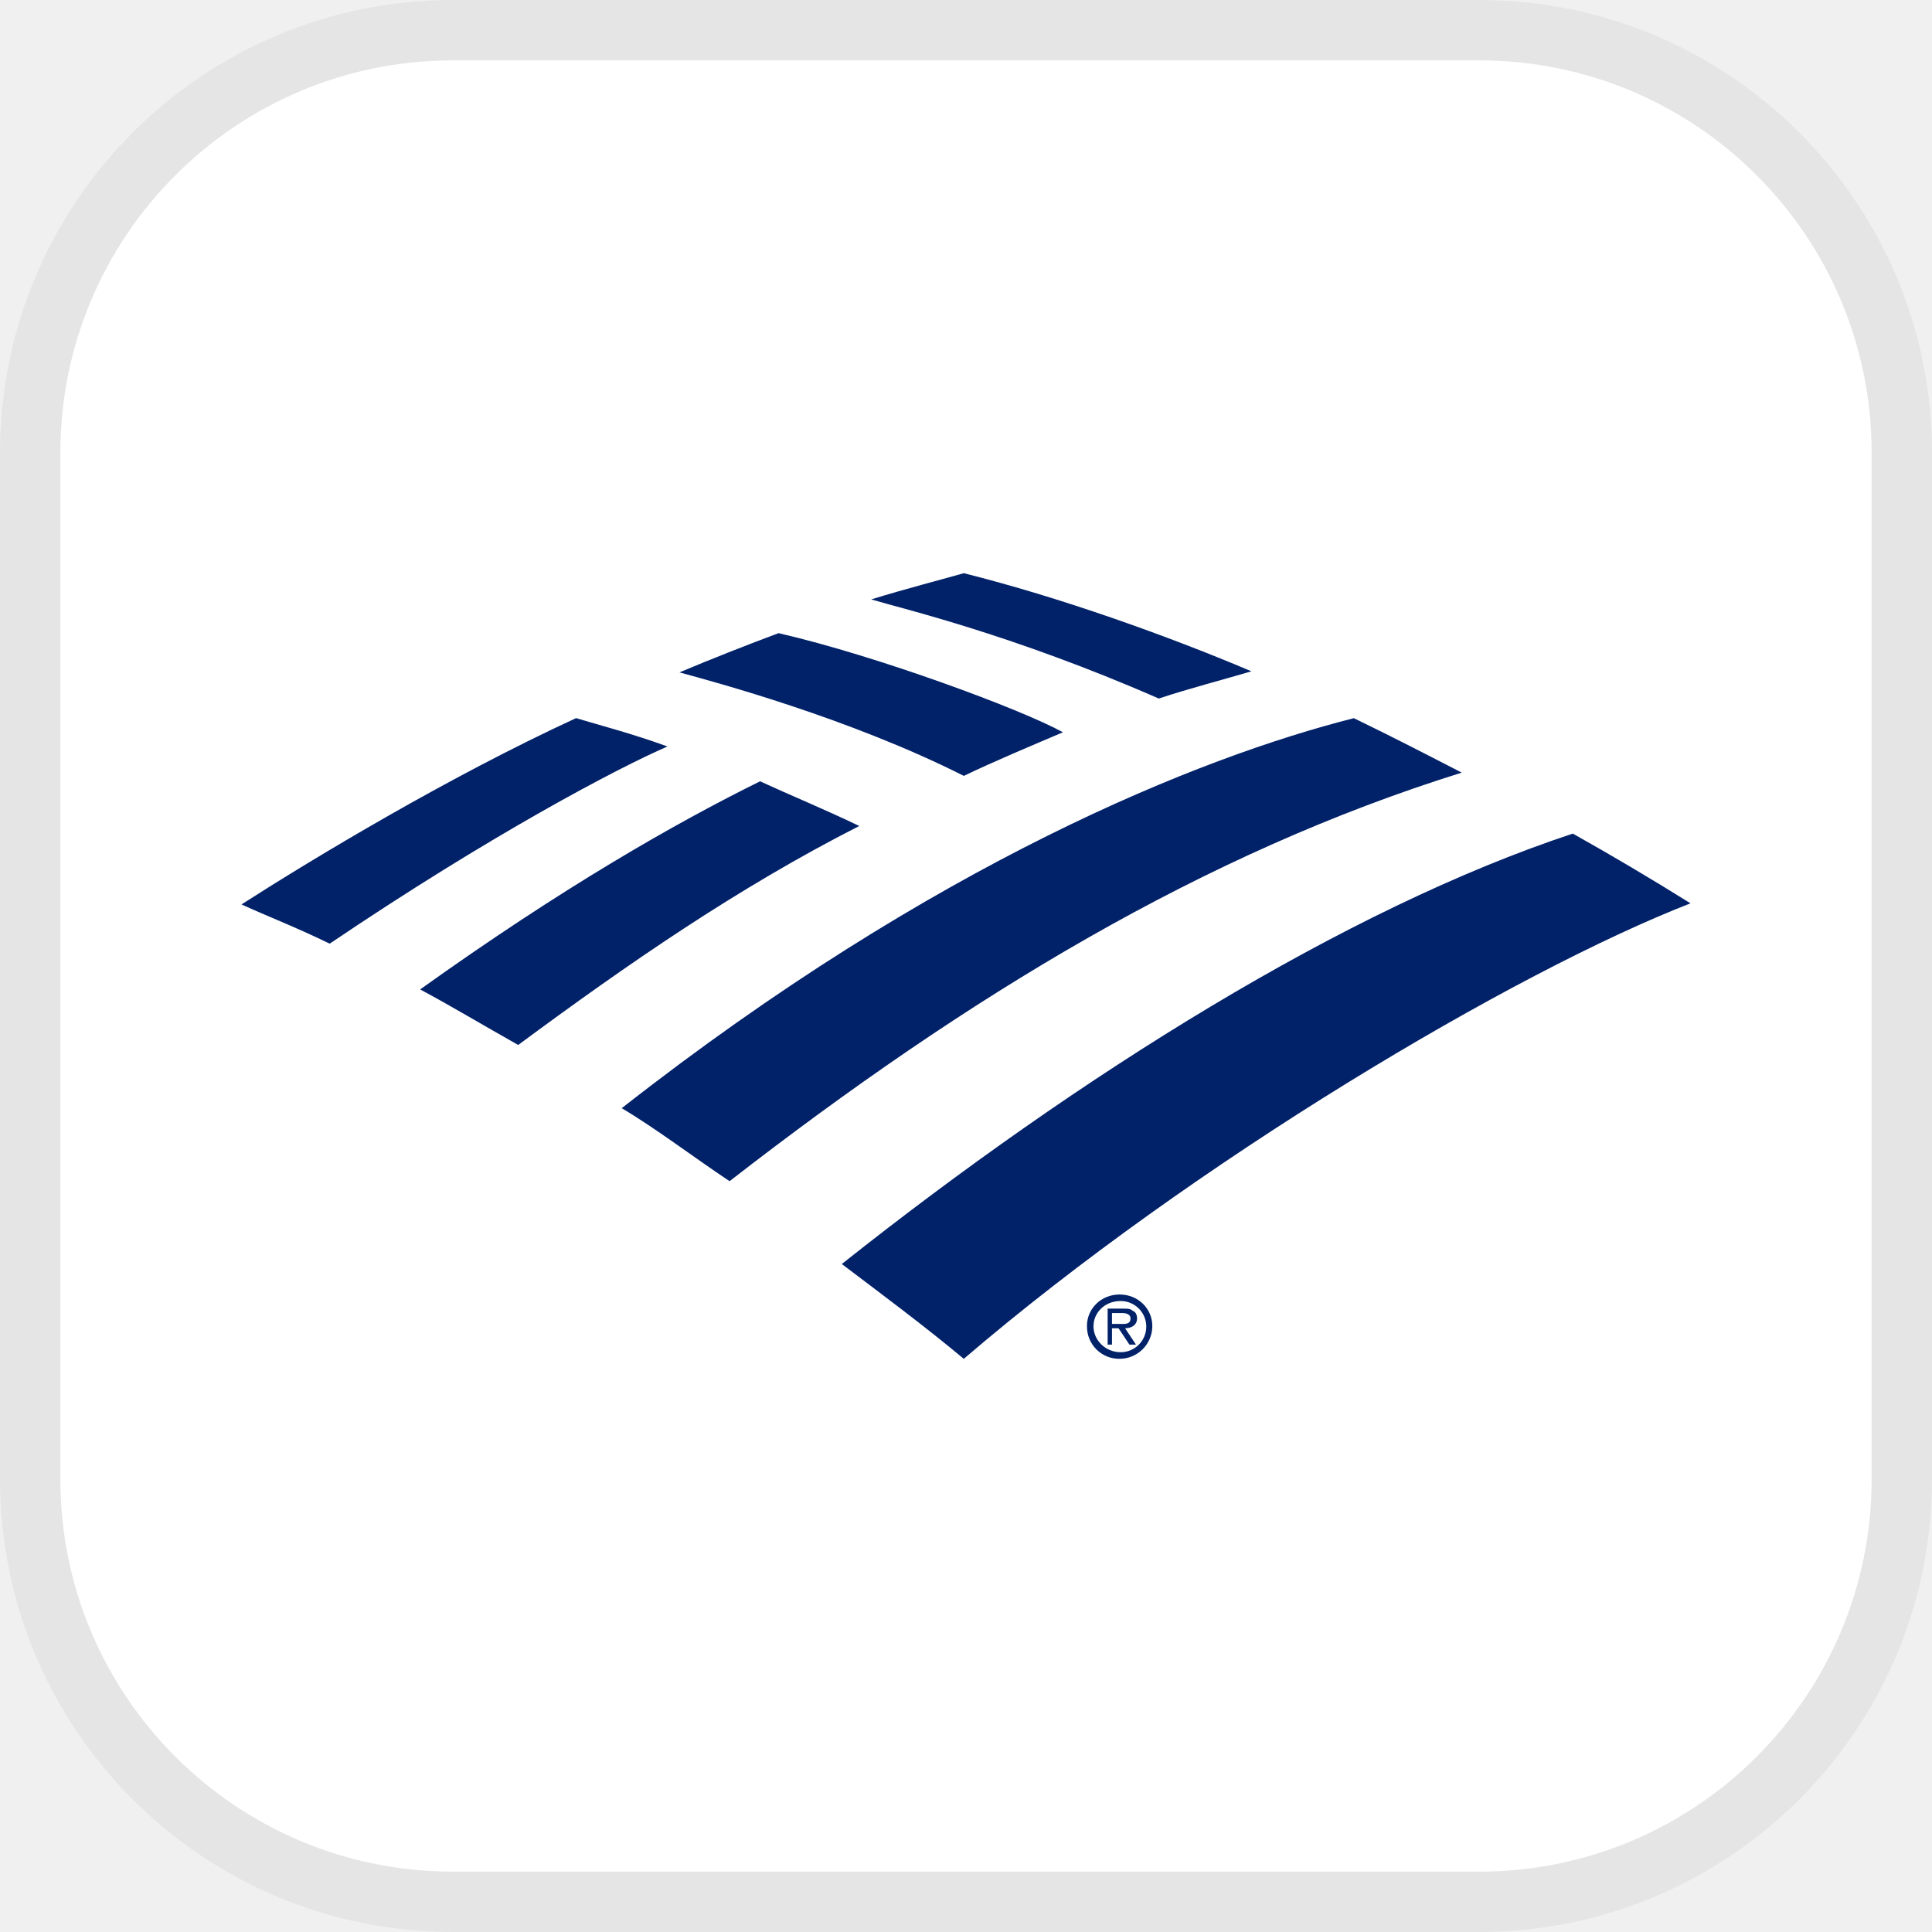
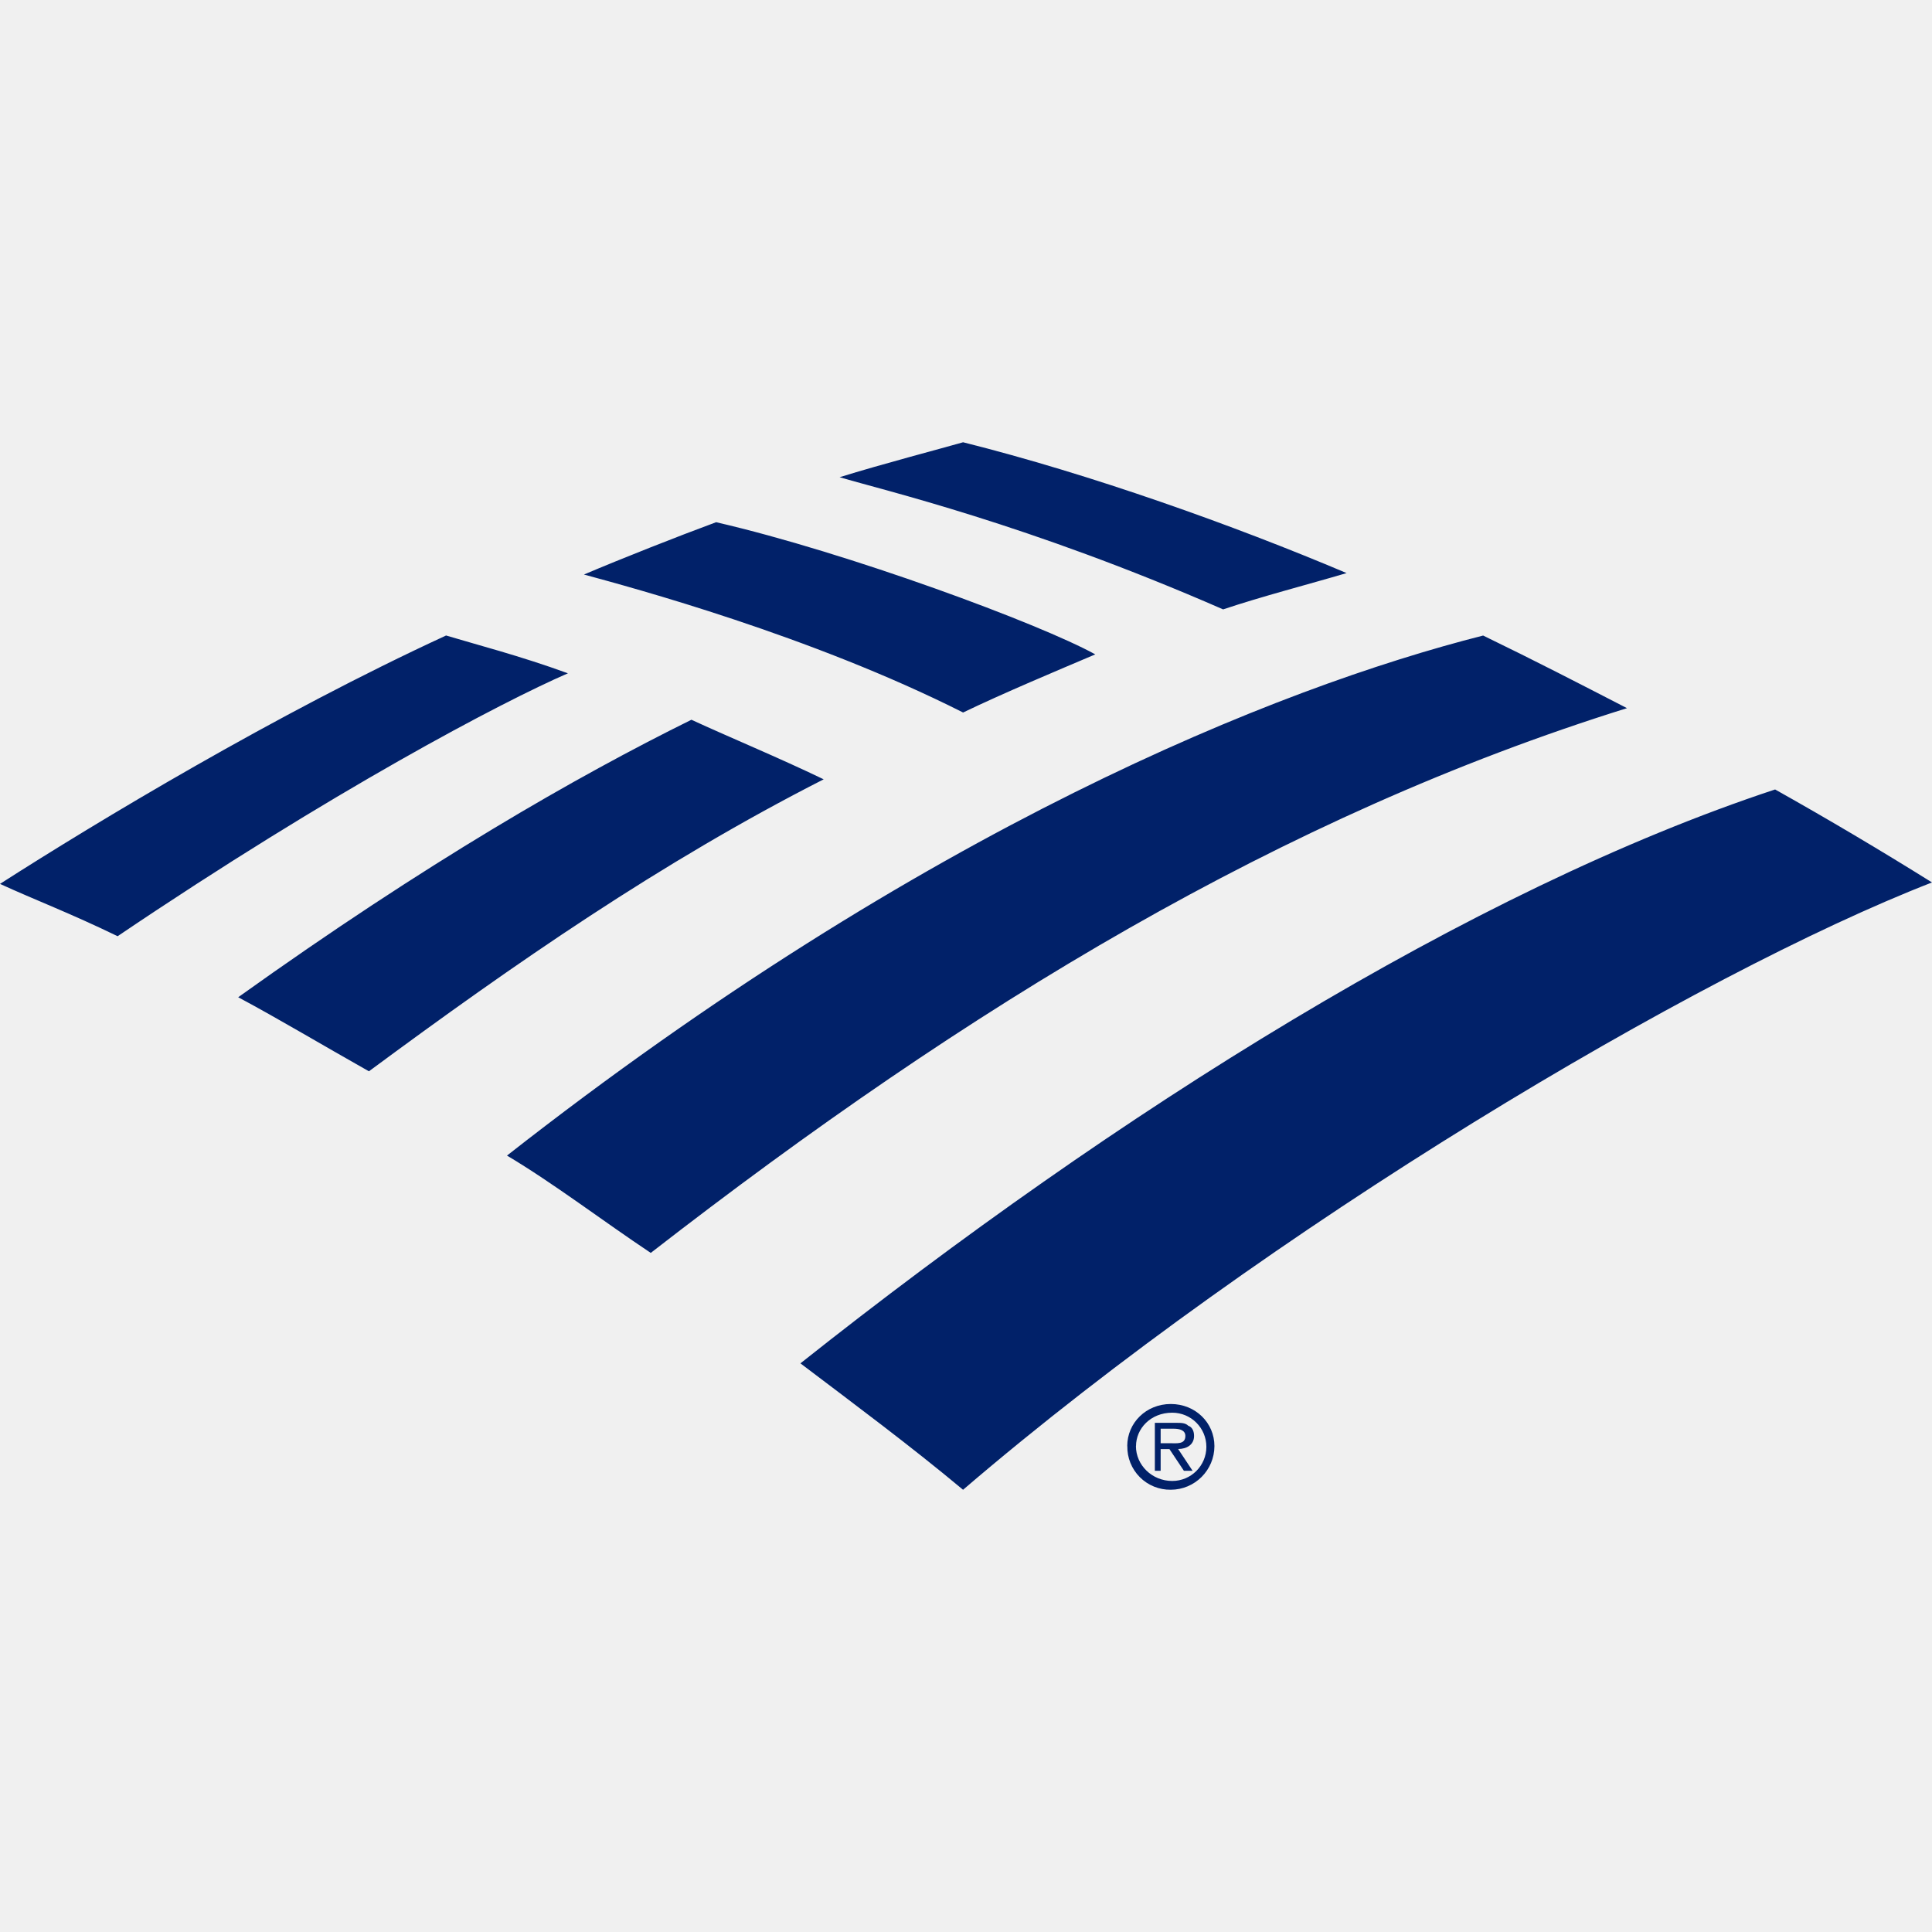
- <svg xmlns="http://www.w3.org/2000/svg" viewBox="0 0 32 32">
-   <rect x=".5" y=".5" width="31" height="31" rx="7" fill="#fff" stroke="#e5e5e5" />
-   <path transform="translate(4 4)" fill="#012169" d="M15.194 7.57c.487-.163 1.047-.307 1.534-.451-1.408-.596-3.176-1.227-4.764-1.625-.253.073-1.01.271-1.534.434.541.162 2.328.577 4.764 1.642zm-8.896 6.785c.577.343 1.19.812 1.786 1.209 3.952-3.068 7.85-5.432 12.127-6.767-.596-.307-1.119-.578-1.787-.902-2.562.65-6.947 2.4-12.126 6.46zm-.758-6.46c-2.112.974-4.331 2.31-5.54 3.085.433.199.866.361 1.461.65 2.671-1.805 4.764-2.905 5.594-3.266-.595-.217-1.154-.361-1.515-.47zm8.066.234c-.686-.379-3.068-1.263-4.71-1.642-.487.18-1.173.451-1.642.65.595.162 2.815.758 4.71 1.714.487-.235 1.173-.523 1.642-.722zm-3.374 1.552c-.56-.27-1.173-.523-1.643-.74-1.425.704-3.284 1.769-5.63 3.447.505.27 1.047.595 1.624.92 1.805-1.335 3.627-2.598 5.649-3.627zm1.732 8.825c3.79-3.249 9.113-6.407 12.036-7.544a48.018 48.018 0 00-1.949-1.155c-3.771 1.246-8.174 4.007-12.108 7.129.667.505 1.371 1.028 2.02 1.57zm2.851-.235h-.108l-.18-.27h-.109v.27h-.072v-.596h.27c.055 0 .109 0 .145.036.054.019.072.073.072.127 0 .108-.09.162-.198.162zm-.289-.343c.09 0 .199.018.199-.09 0-.072-.072-.09-.144-.09h-.163v.18zm-.523.036c0-.289.235-.523.541-.523.307 0 .542.234.542.523a.543.543 0 01-.542.542.532.532 0 01-.54-.542m.107 0c0 .235.199.433.451.433a.424.424 0 100-.848c-.27 0-.45.199-.45.415" />
+ <svg xmlns="http://www.w3.org/2000/svg" viewBox="0 0 24 24" width="48" height="48">
+   <path fill="#012169" d="M15.194 7.57c.487-.163 1.047-.307 1.534-.451-1.408-.596-3.176-1.227-4.764-1.625-.253.073-1.01.271-1.534.434.541.162 2.328.577 4.764 1.642zm-8.896 6.785c.577.343 1.19.812 1.786 1.209 3.952-3.068 7.85-5.432 12.127-6.767-.596-.307-1.119-.578-1.787-.902-2.562.65-6.947 2.4-12.126 6.46zm-.758-6.46c-2.112.974-4.331 2.31-5.54 3.085.433.199.866.361 1.461.65 2.671-1.805 4.764-2.905 5.594-3.266-.595-.217-1.154-.361-1.515-.47zm8.066.234c-.686-.379-3.068-1.263-4.71-1.642-.487.18-1.173.451-1.642.65.595.162 2.815.758 4.71 1.714.487-.235 1.173-.523 1.642-.722zm-3.374 1.552c-.56-.27-1.173-.523-1.643-.74-1.425.704-3.284 1.769-5.63 3.447.505.27 1.047.595 1.624.92 1.805-1.335 3.627-2.598 5.649-3.627zm1.732 8.825c3.79-3.249 9.113-6.407 12.036-7.544a48.018 48.018 0 00-1.949-1.155c-3.771 1.246-8.174 4.007-12.108 7.129.667.505 1.371 1.028 2.02 1.57zm2.851-.235h-.108l-.18-.27h-.109v.27h-.072v-.596h.27c.055 0 .109 0 .145.036.054.019.072.073.072.127 0 .108-.09.162-.198.162zm-.289-.343c.09 0 .199.018.199-.09 0-.072-.072-.09-.144-.09h-.163v.18zm-.523.036c0-.289.235-.523.541-.523.307 0 .542.234.542.523a.543.543 0 01-.542.542.532.532 0 01-.54-.542m.107 0c0 .235.199.433.451.433a.424.424 0 100-.848c-.27 0-.45.199-.45.415" />
</svg>
